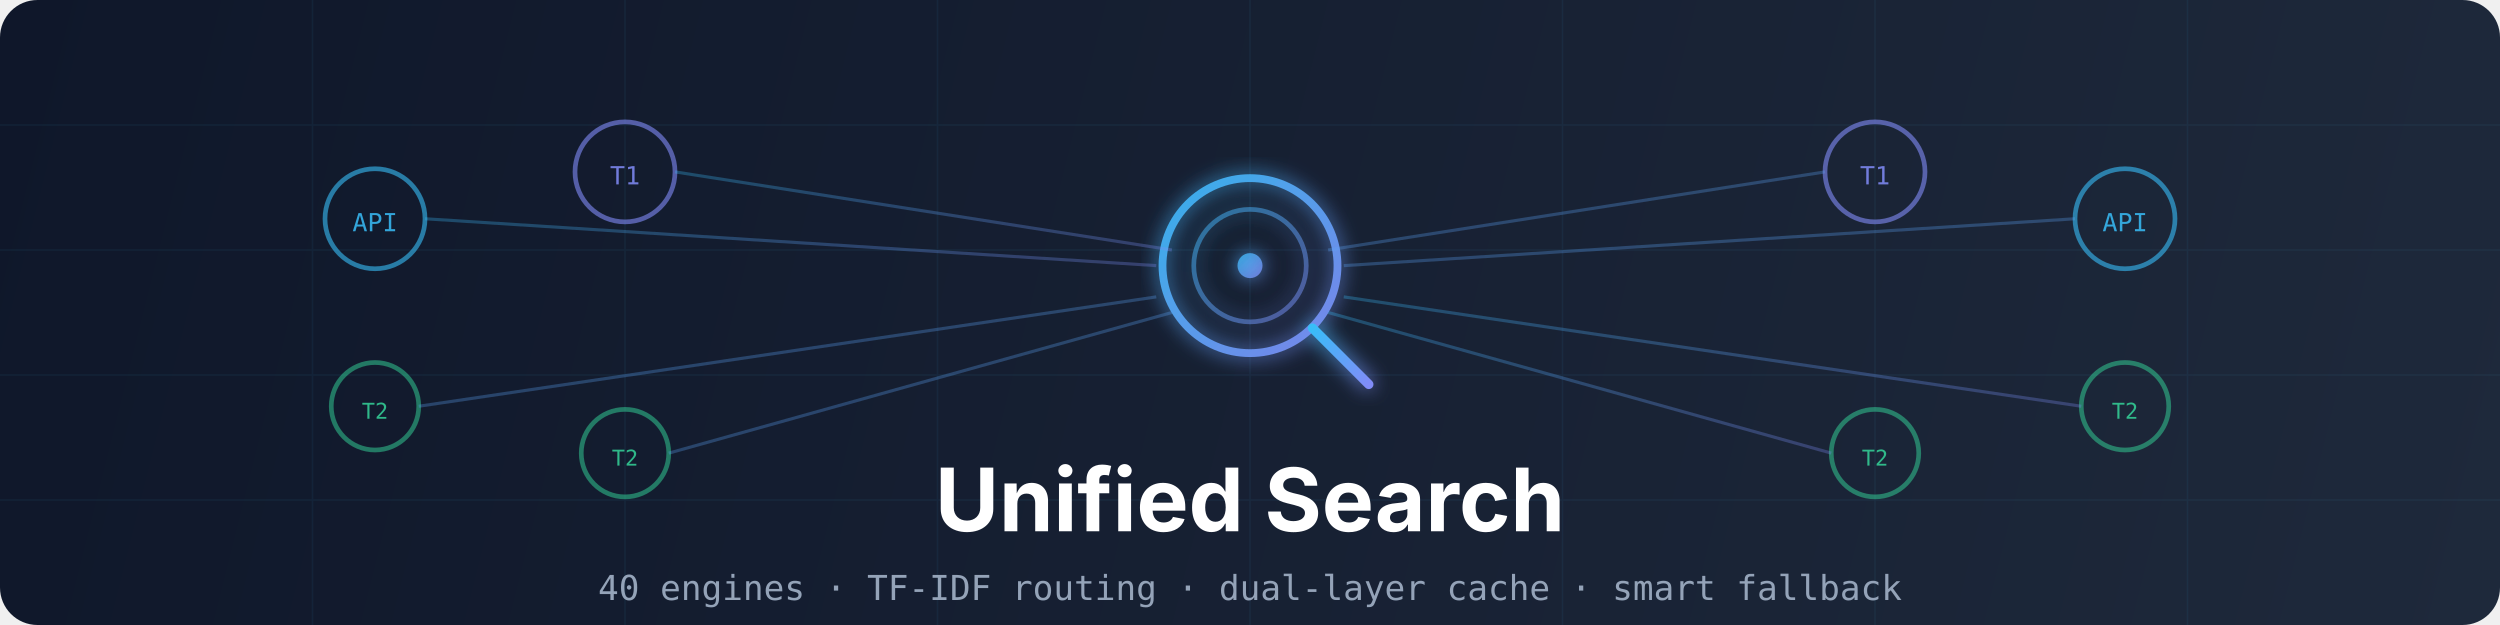
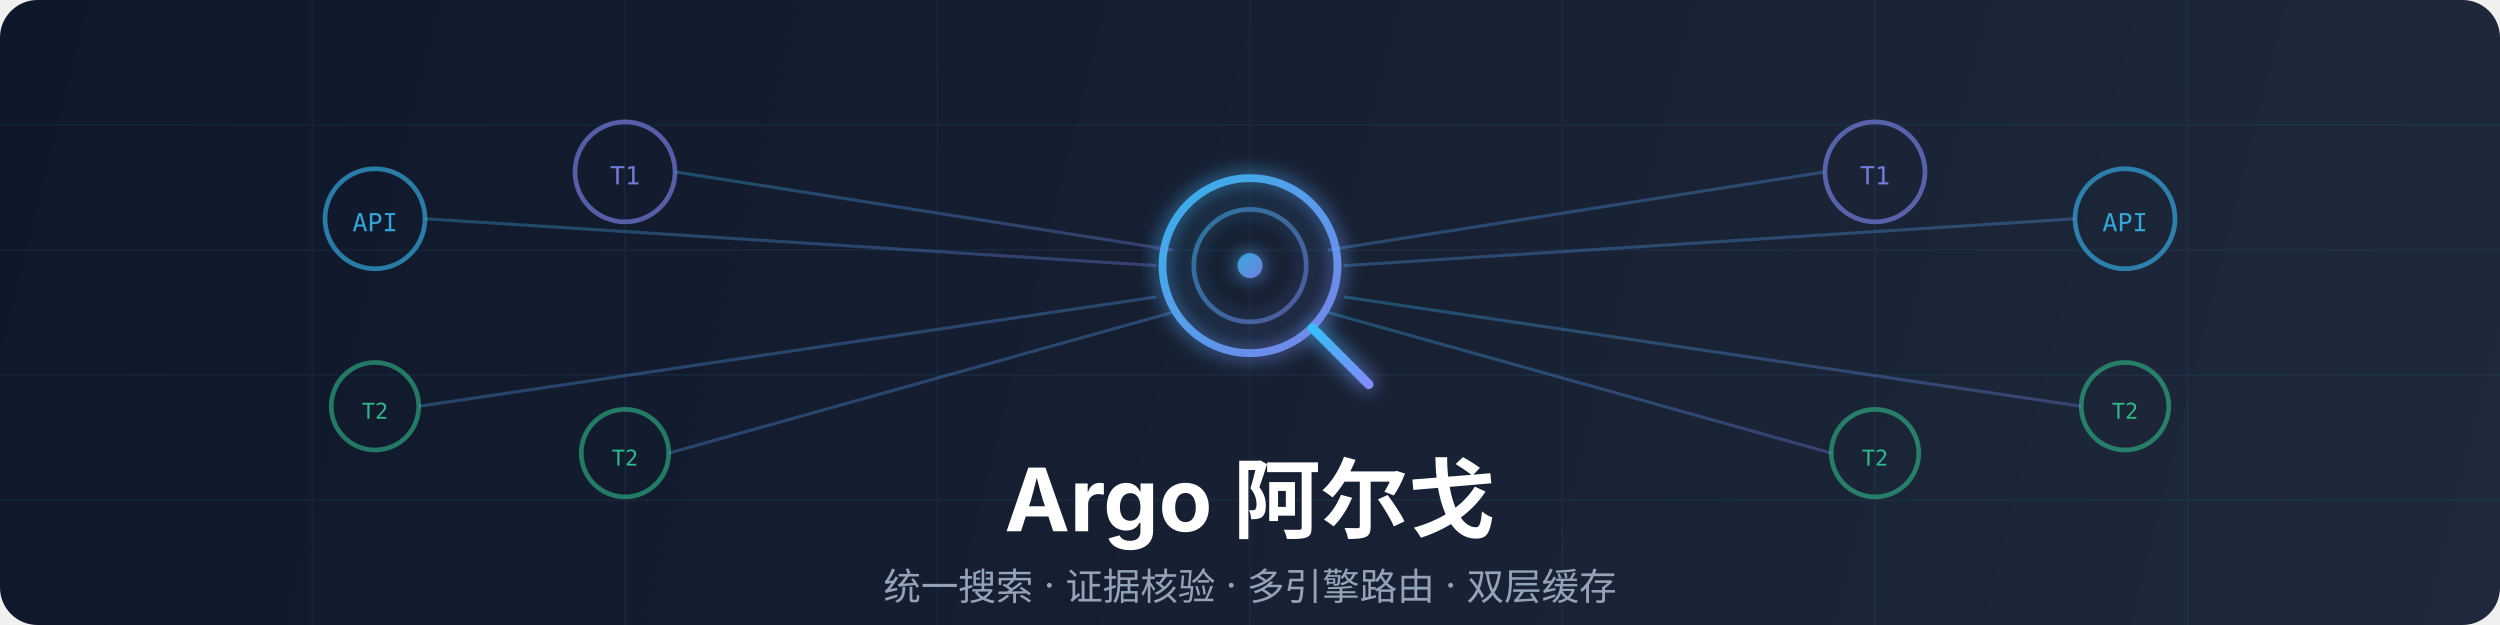
<svg xmlns="http://www.w3.org/2000/svg" viewBox="0 0 800 200" fill="none">
  <defs>
    <linearGradient id="bg" x1="0" y1="0" x2="800" y2="200" gradientUnits="userSpaceOnUse">
      <stop offset="0%" stop-color="#0f172a" />
      <stop offset="100%" stop-color="#1e293b" />
    </linearGradient>
    <linearGradient id="accent" x1="0" y1="0" x2="1" y2="1">
      <stop offset="0%" stop-color="#38bdf8" />
      <stop offset="100%" stop-color="#818cf8" />
    </linearGradient>
    <linearGradient id="accent2" x1="0" y1="0" x2="1" y2="1">
      <stop offset="0%" stop-color="#34d399" />
      <stop offset="100%" stop-color="#38bdf8" />
    </linearGradient>
    <filter id="glow">
      <feGaussianBlur stdDeviation="3" result="blur" />
      <feMerge>
        <feMergeNode in="blur" />
        <feMergeNode in="SourceGraphic" />
      </feMerge>
    </filter>
  </defs>
  <rect width="800" height="200" rx="12" fill="url(#bg)" />
  <g opacity="0.06" stroke="#38bdf8" stroke-width="0.5">
    <line x1="0" y1="40" x2="800" y2="40" />
    <line x1="0" y1="80" x2="800" y2="80" />
    <line x1="0" y1="120" x2="800" y2="120" />
    <line x1="0" y1="160" x2="800" y2="160" />
    <line x1="100" y1="0" x2="100" y2="200" />
    <line x1="200" y1="0" x2="200" y2="200" />
    <line x1="300" y1="0" x2="300" y2="200" />
    <line x1="400" y1="0" x2="400" y2="200" />
    <line x1="500" y1="0" x2="500" y2="200" />
    <line x1="600" y1="0" x2="600" y2="200" />
    <line x1="700" y1="0" x2="700" y2="200" />
  </g>
  <g transform="translate(400, 85)" filter="url(#glow)">
    <circle cx="0" cy="0" r="28" fill="none" stroke="url(#accent)" stroke-width="2.5" opacity="0.9" />
    <circle cx="0" cy="0" r="18" fill="none" stroke="url(#accent)" stroke-width="1.5" opacity="0.5" />
    <line x1="20" y1="20" x2="38" y2="38" stroke="url(#accent)" stroke-width="3" stroke-linecap="round" />
    <circle cx="0" cy="0" r="4" fill="url(#accent)" opacity="0.8" />
  </g>
  <g opacity="0.85">
    <circle cx="120" cy="70" r="16" fill="none" stroke="#38bdf8" stroke-width="1.5" opacity="0.7" />
    <text x="120" y="74" text-anchor="middle" font-family="monospace" font-size="8" fill="#38bdf8">API</text>
    <circle cx="200" cy="55" r="16" fill="none" stroke="#818cf8" stroke-width="1.5" opacity="0.7" />
    <text x="200" y="59" text-anchor="middle" font-family="monospace" font-size="8" fill="#818cf8">T1</text>
    <circle cx="600" cy="55" r="16" fill="none" stroke="#818cf8" stroke-width="1.5" opacity="0.7" />
    <text x="600" y="59" text-anchor="middle" font-family="monospace" font-size="8" fill="#818cf8">T1</text>
    <circle cx="680" cy="70" r="16" fill="none" stroke="#38bdf8" stroke-width="1.5" opacity="0.7" />
    <text x="680" y="74" text-anchor="middle" font-family="monospace" font-size="8" fill="#38bdf8">API</text>
    <circle cx="120" cy="130" r="14" fill="none" stroke="#34d399" stroke-width="1.5" opacity="0.6" />
    <text x="120" y="134" text-anchor="middle" font-family="monospace" font-size="7" fill="#34d399">T2</text>
    <circle cx="200" cy="145" r="14" fill="none" stroke="#34d399" stroke-width="1.5" opacity="0.6" />
    <text x="200" y="149" text-anchor="middle" font-family="monospace" font-size="7" fill="#34d399">T2</text>
    <circle cx="600" cy="145" r="14" fill="none" stroke="#34d399" stroke-width="1.5" opacity="0.6" />
    <text x="600" y="149" text-anchor="middle" font-family="monospace" font-size="7" fill="#34d399">T2</text>
    <circle cx="680" cy="130" r="14" fill="none" stroke="#34d399" stroke-width="1.5" opacity="0.6" />
    <text x="680" y="134" text-anchor="middle" font-family="monospace" font-size="7" fill="#34d399">T2</text>
  </g>
  <g stroke="url(#accent)" stroke-width="1" opacity="0.3">
    <line x1="136" y1="70" x2="370" y2="85" />
    <line x1="216" y1="55" x2="375" y2="80" />
    <line x1="584" y1="55" x2="425" y2="80" />
    <line x1="664" y1="70" x2="430" y2="85" />
    <line x1="134" y1="130" x2="370" y2="95" />
    <line x1="214" y1="145" x2="375" y2="100" />
    <line x1="586" y1="145" x2="425" y2="100" />
    <line x1="666" y1="130" x2="430" y2="95" />
  </g>
  <text x="400" y="170" text-anchor="middle" font-family="system-ui, -apple-system, sans-serif" font-size="28" font-weight="700" fill="white">
-     Unified Search
+     Argo 阿尔戈
  </text>
-   <text x="400" y="192" text-anchor="middle" font-family="monospace" font-size="11" fill="#94a3b8">
-     40 engines · TF-IDF routing · dual-layer cache · smart fallback
+   <text x="400" y="192" text-anchor="middle" font-family="system-ui, -apple-system, sans-serif" font-size="12" fill="#94a3b8">
+     统一搜索 · 证据核验 · 多引擎路由 · 双层缓存
  </text>
</svg>
